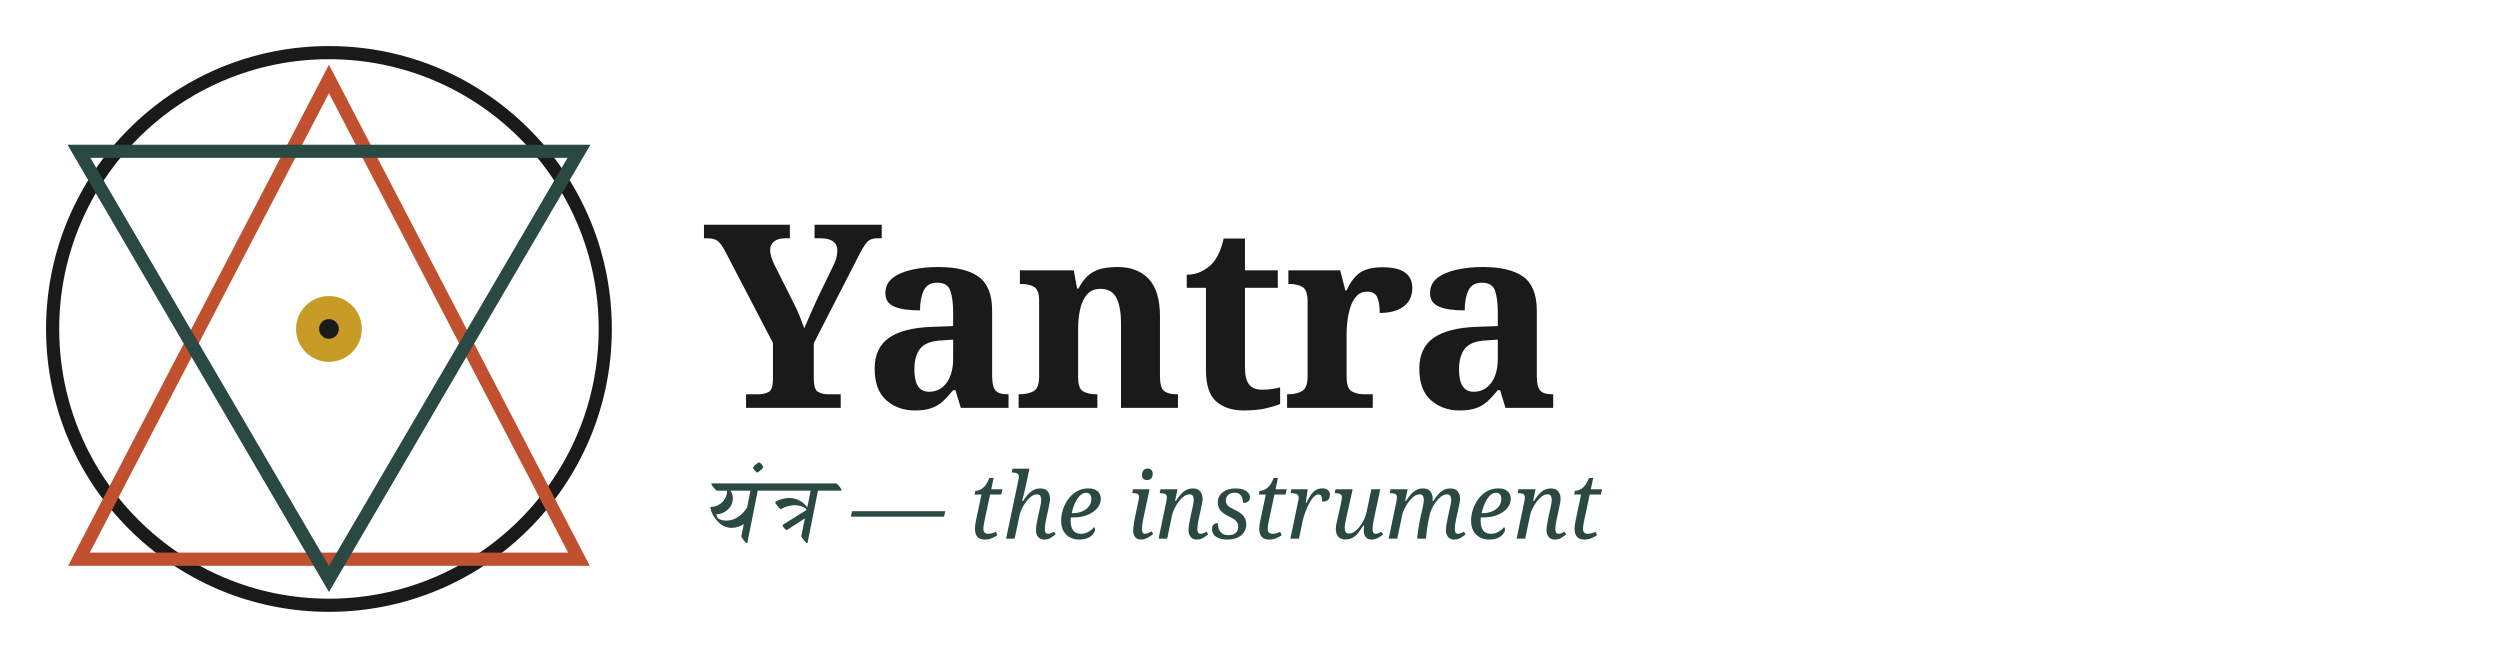
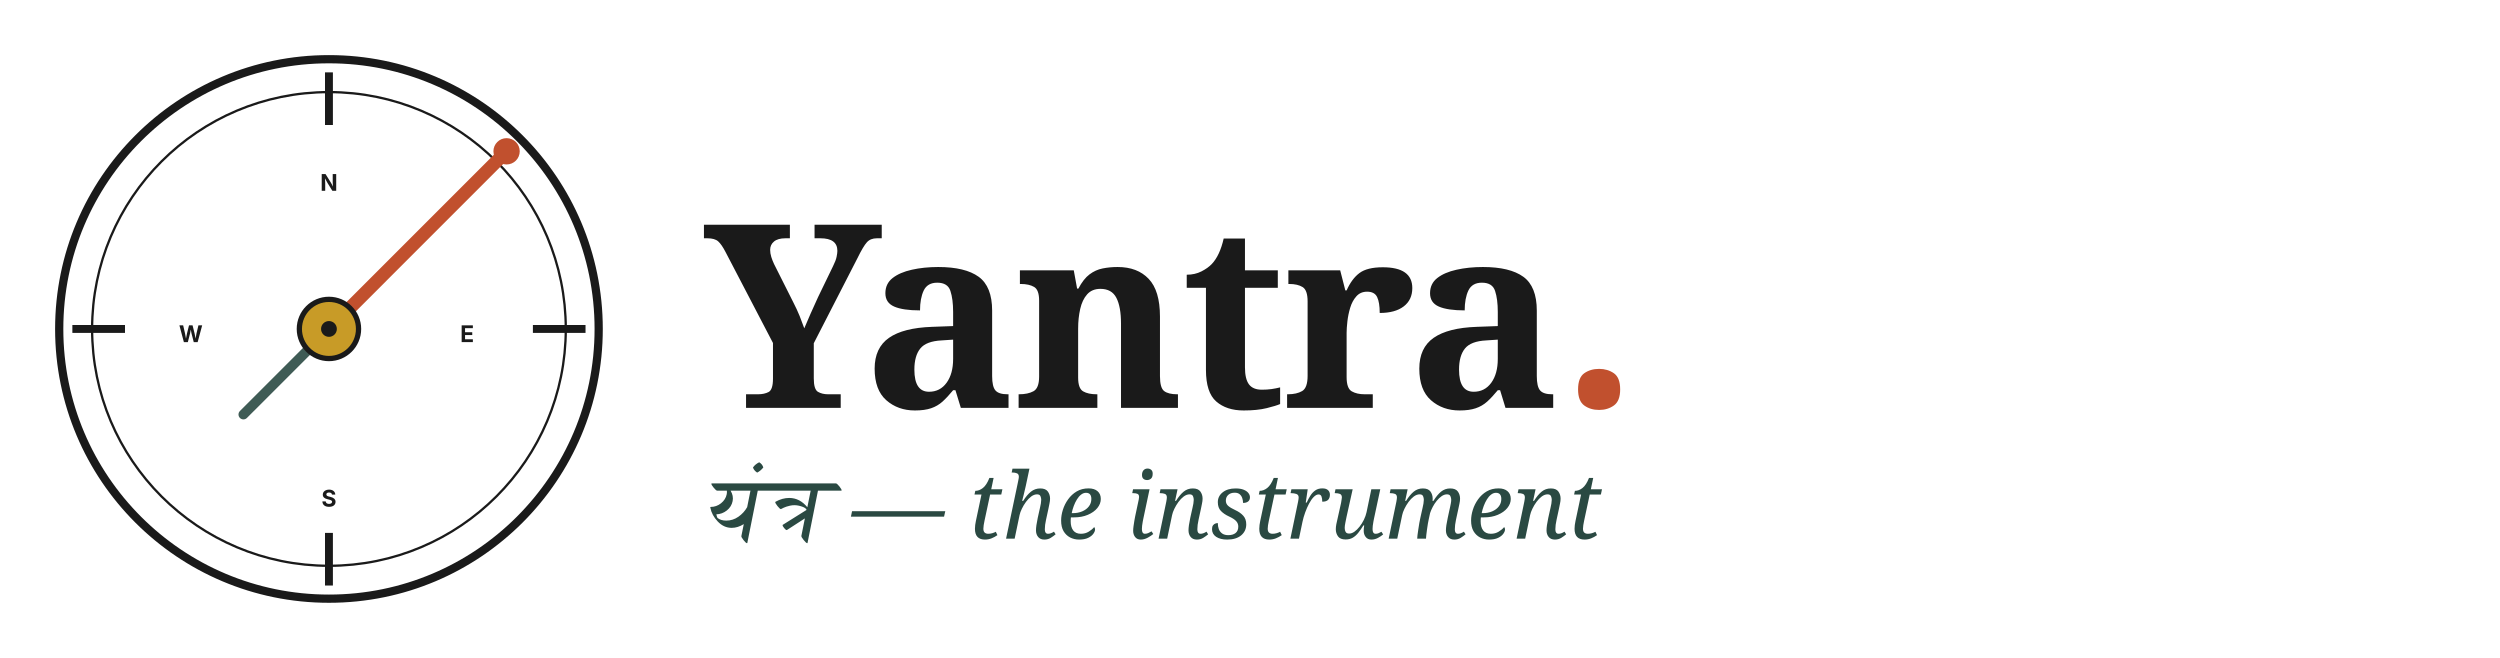
<svg xmlns="http://www.w3.org/2000/svg" viewBox="0 0 760 200" role="img" aria-label="Yantra">
-   <g transform="translate(8,8)">
-     <circle cx="92" cy="92" r="84" fill="none" stroke="#1a1a1a" stroke-width="4" />
-     <path d="M92 16  L168 162 L16 162 Z" fill="none" stroke="#c1502e" stroke-width="4" stroke-linejoin="miter" />
-     <path d="M92 168 L16 38   L168 38  Z" fill="none" stroke="#2a4942" stroke-width="4" stroke-linejoin="miter" />
-     <circle cx="92" cy="92" r="10" fill="#c89b27" />
-     <circle cx="92" cy="92" r="3" fill="#1a1a1a" />
+   <g transform="translate(12,12)">
+     <circle cx="88" cy="88" r="82" fill="none" stroke="#1a1a1a" stroke-width="2.5" />
+     <circle cx="88" cy="88" r="72" fill="none" stroke="#1a1a1a" stroke-width="0.7" />
+     <g stroke="#1a1a1a" stroke-width="2.4">
+       <line x1="88" y1="10" x2="88" y2="26" />
+       <line x1="88" y1="150" x2="88" y2="166" />
+       <line x1="10" y1="88" x2="26" y2="88" />
+       <line x1="150" y1="88" x2="166" y2="88" />
+     </g>
+     <text x="88" y="46" text-anchor="middle" font-family="Inter, sans-serif" font-weight="700" font-size="7" letter-spacing="1.5" fill="#1a1a1a">N</text>
+     <text x="88" y="142" text-anchor="middle" font-family="Inter, sans-serif" font-weight="700" font-size="7" letter-spacing="1.5" fill="#1a1a1a">S</text>
+     <text x="46" y="92" text-anchor="middle" font-family="Inter, sans-serif" font-weight="700" font-size="7" letter-spacing="1.5" fill="#1a1a1a">W</text>
+     <text x="130" y="92" text-anchor="middle" font-family="Inter, sans-serif" font-weight="700" font-size="7" letter-spacing="1.5" fill="#1a1a1a">E</text>
+     <path d="M88 88 L142 34" stroke="#c1502e" stroke-width="4" stroke-linecap="round" />
+     <circle cx="142" cy="34" r="4" fill="#c1502e" />
+     <path d="M88 88 L62 114" stroke="#2a4942" stroke-width="3" stroke-linecap="round" opacity="0.9" />
+     <circle cx="88" cy="88" r="9" fill="#c89b27" stroke="#1a1a1a" stroke-width="1.6" />
+     <circle cx="88" cy="88" r="2.4" fill="#1a1a1a" />
  </g>
  <g transform="translate(214,124)">
-     <text font-family="Playfair Display, Georgia, serif" font-weight="900" font-size="78" letter-spacing="-1" fill="#1a1a1a">Yantra</text>
+     <text font-family="Playfair Display, Georgia, serif" font-weight="900" font-size="78" letter-spacing="-1" fill="#1a1a1a">Yantra<tspan fill="#c1502e">.</tspan>
+     </text>
    <text x="0" y="40" font-family="Cormorant Garamond, Georgia, serif" font-style="italic" font-weight="500" font-size="28" fill="#2a4942">यंत्र — the instrument</text>
  </g>
</svg>
